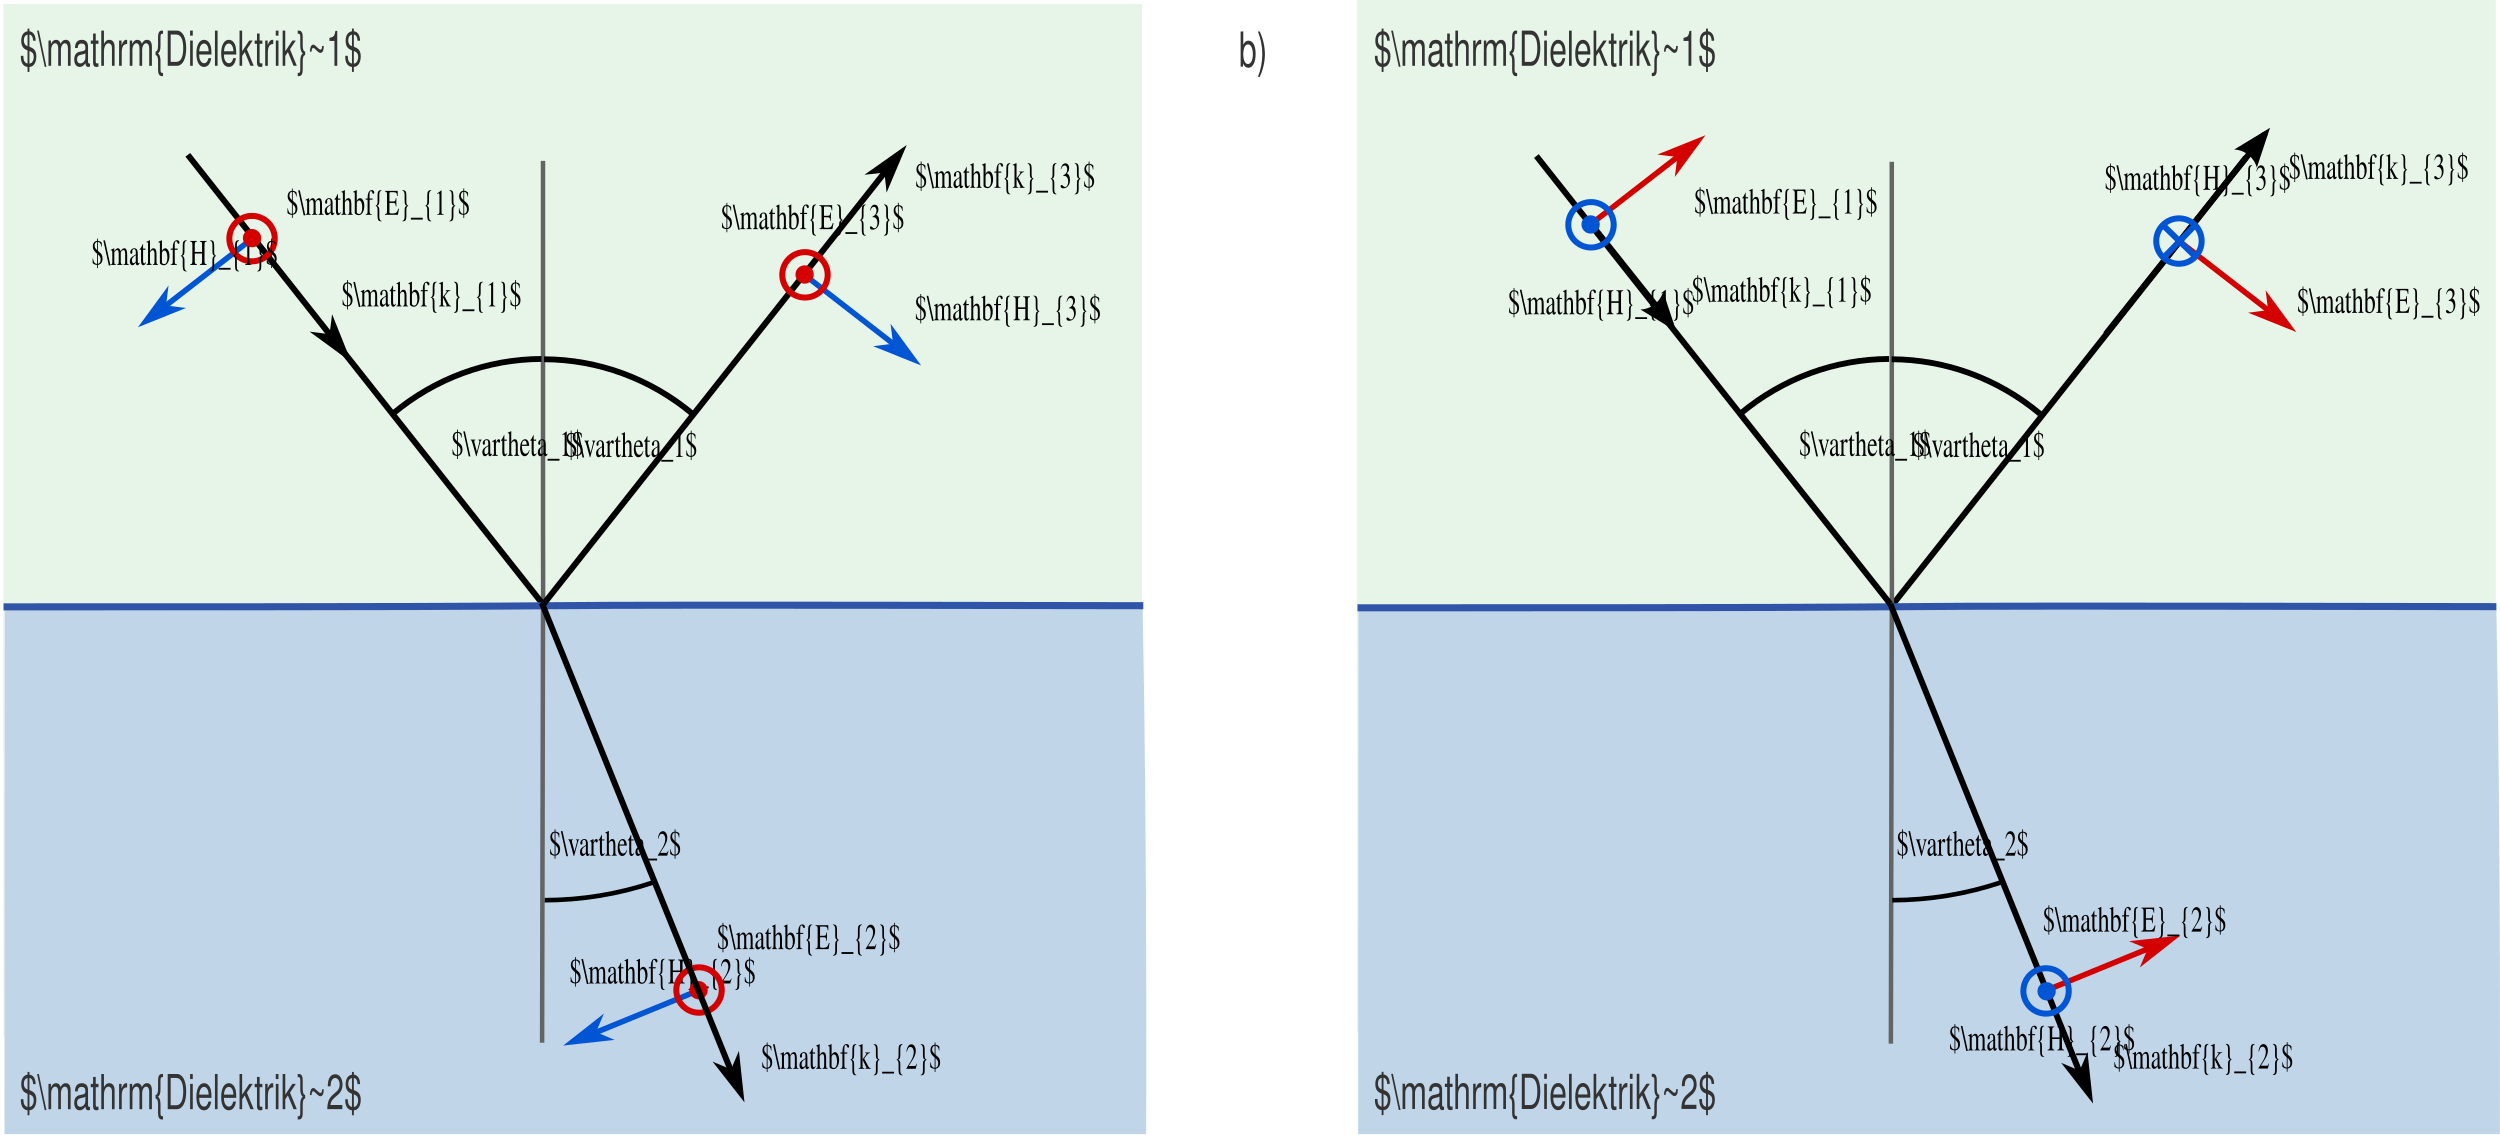
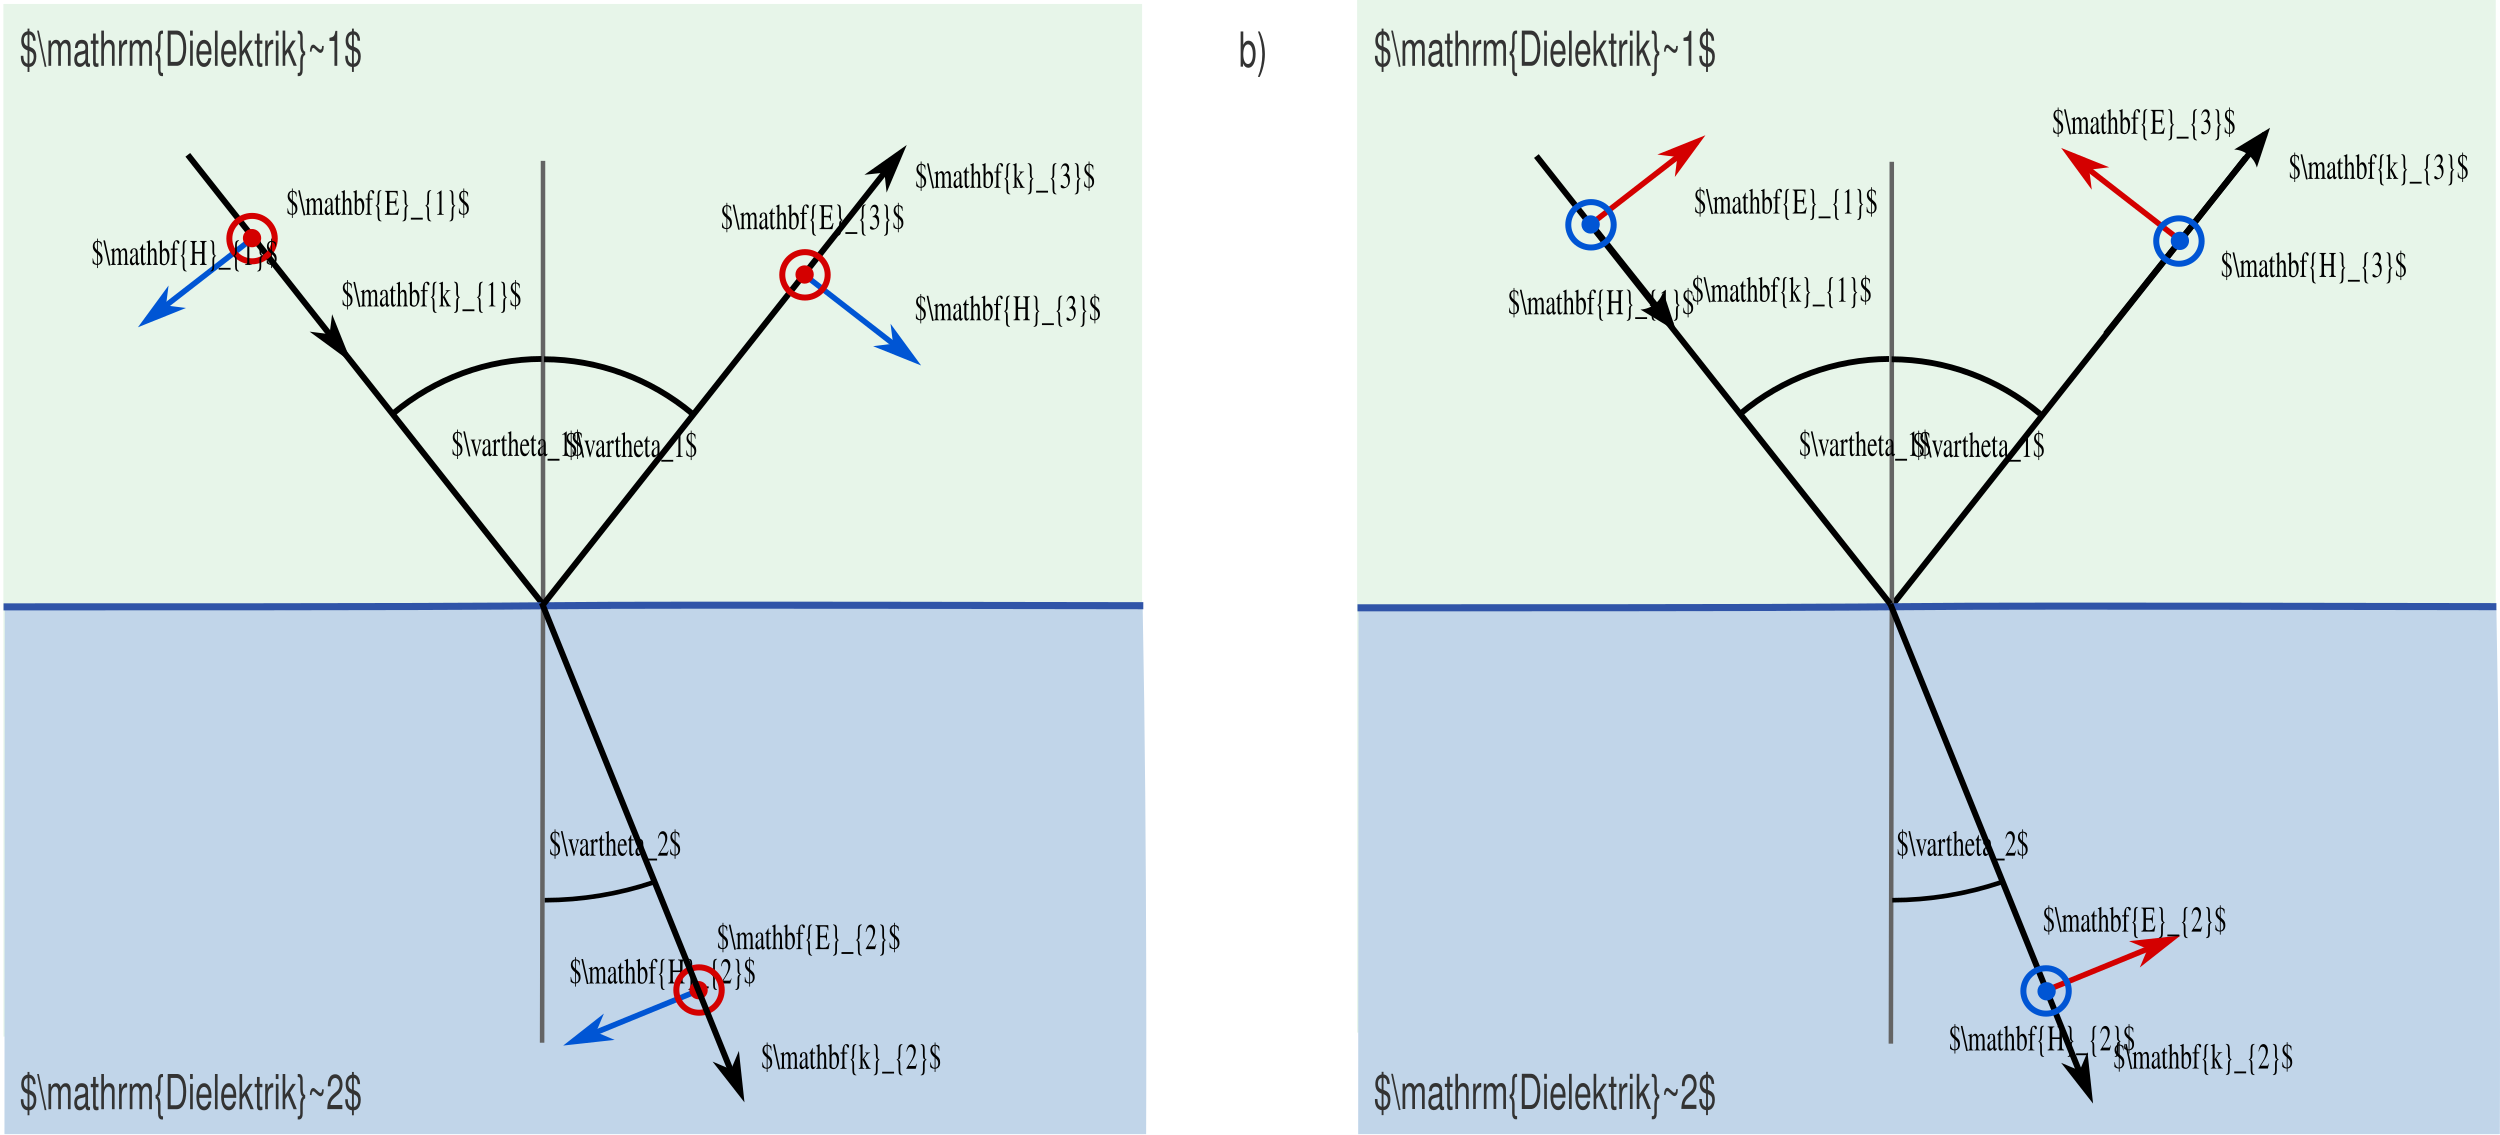
<svg xmlns="http://www.w3.org/2000/svg" id="svg4570" version="1.1" width="1016.833" height="461.285" xml:space="preserve">
  <defs id="defs4574">
    <marker orient="auto" refY="0" refX="0" id="Arrow1Mstart" style="overflow:visible">
      <path id="path5368" d="M 0,0 5,-5 -12.5,0 5,5 0,0 z" style="fill-rule:evenodd;stroke:#000000;stroke-width:1pt" transform="matrix(0.4,0,0,0.4,4,0)" />
    </marker>
    <marker orient="auto" refY="0" refX="0" id="Arrow2Mstart" style="overflow:visible">
      <path id="path5386" style="fill-rule:evenodd;stroke-width:0.625;stroke-linejoin:round" d="M 8.719,4.034 -2.207,0.016 8.719,-4.002 c -1.745,2.372 -1.735,5.617 -6e-7,8.035 z" transform="scale(0.6,0.6)" />
    </marker>
    <marker style="overflow:visible" id="Arrow1Sstart" refX="0" refY="0" orient="auto">
      <path transform="matrix(0.2,0,0,0.2,1.2,0)" style="fill-rule:evenodd;stroke:#000000;stroke-width:1pt" d="M 0,0 5,-5 -12.5,0 5,5 0,0 z" id="path4118" />
    </marker>
    <marker style="overflow:visible" id="Arrow1Mend" refX="0" refY="0" orient="auto">
      <path transform="matrix(-0.4,0,0,-0.4,-4,0)" style="fill-rule:evenodd;stroke:#000000;stroke-width:1pt" d="M 0,0 5,-5 -12.5,0 5,5 0,0 z" id="path4115" />
    </marker>
    <marker style="overflow:visible" id="Arrow1Menda" refX="0" refY="0" orient="auto">
      <path transform="matrix(-0.4,0,0,-0.4,-4,0)" style="fill:#800000;fill-rule:evenodd;stroke:#800000;stroke-width:1pt" d="M 0,0 5,-5 -12.5,0 5,5 0,0 z" id="path5472" />
    </marker>
    <marker style="overflow:visible" id="Arrow1Menda-1" refX="0" refY="0" orient="auto">
      <path transform="matrix(-0.4,0,0,-0.4,-4,0)" style="fill:#800000;fill-rule:evenodd;stroke:#800000;stroke-width:1pt" d="M 0,0 5,-5 -12.5,0 5,5 0,0 z" id="path5472-6" />
    </marker>
    <marker style="overflow:visible" id="Arrow1Menda-6" refX="0" refY="0" orient="auto">
      <path transform="matrix(-0.4,0,0,-0.4,-4,0)" style="fill:#800000;fill-rule:evenodd;stroke:#800000;stroke-width:1pt" d="M 0,0 5,-5 -12.5,0 5,5 0,0 z" id="path5472-5" />
    </marker>
    <marker style="overflow:visible" id="marker3227" refX="0" refY="0" orient="auto">
      <path transform="matrix(-0.4,0,0,-0.4,-4,0)" style="fill:#800000;fill-rule:evenodd;stroke:#800000;stroke-width:1pt" d="M 0,0 5,-5 -12.5,0 5,5 0,0 z" id="path3229" />
    </marker>
    <marker style="overflow:visible" id="Arrow1Menda-8" refX="0" refY="0" orient="auto">
      <path transform="matrix(-0.4,0,0,-0.4,-4,0)" style="fill:#800000;fill-rule:evenodd;stroke:#800000;stroke-width:1pt" d="M 0,0 5,-5 -12.5,0 5,5 0,0 z" id="path5472-8" />
    </marker>
    <marker style="overflow:visible" id="marker3262" refX="0" refY="0" orient="auto">
      <path transform="matrix(-0.4,0,0,-0.4,-4,0)" style="fill:#800000;fill-rule:evenodd;stroke:#800000;stroke-width:1pt" d="M 0,0 5,-5 -12.5,0 5,5 0,0 z" id="path3264" />
    </marker>
    <marker style="overflow:visible" id="Arrow1Menda-19" refX="0" refY="0" orient="auto">
      <path transform="matrix(-0.4,0,0,-0.4,-4,0)" style="fill:#800000;fill-rule:evenodd;stroke:#800000;stroke-width:1pt" d="M 0,0 5,-5 -12.5,0 5,5 0,0 z" id="path5472-7" />
    </marker>
    <marker style="overflow:visible" id="marker3297" refX="0" refY="0" orient="auto">
      <path transform="matrix(-0.4,0,0,-0.4,-4,0)" style="fill:#800000;fill-rule:evenodd;stroke:#800000;stroke-width:1pt" d="M 0,0 5,-5 -12.5,0 5,5 0,0 z" id="path3299" />
    </marker>
    <marker style="overflow:visible" id="Arrow1Menda-2" refX="0" refY="0" orient="auto">
      <path transform="matrix(-0.4,0,0,-0.4,-4,0)" style="fill:#800000;fill-rule:evenodd;stroke:#800000;stroke-width:1pt" d="M 0,0 5,-5 -12.5,0 5,5 0,0 z" id="path5472-3" />
    </marker>
    <marker style="overflow:visible" id="marker4295" refX="0" refY="0" orient="auto">
      <path transform="matrix(-0.4,0,0,-0.4,-4,0)" style="fill:#800000;fill-rule:evenodd;stroke:#800000;stroke-width:1pt" d="M 0,0 5,-5 -12.5,0 5,5 0,0 z" id="path4297" />
    </marker>
    <marker style="overflow:visible" id="marker4299" refX="0" refY="0" orient="auto">
      <path transform="matrix(-0.4,0,0,-0.4,-4,0)" style="fill:#800000;fill-rule:evenodd;stroke:#800000;stroke-width:1pt" d="M 0,0 5,-5 -12.5,0 5,5 0,0 z" id="path4301" />
    </marker>
    <marker style="overflow:visible" id="marker4303" refX="0" refY="0" orient="auto">
      <path transform="matrix(-0.4,0,0,-0.4,-4,0)" style="fill:#800000;fill-rule:evenodd;stroke:#800000;stroke-width:1pt" d="M 0,0 5,-5 -12.5,0 5,5 0,0 z" id="path4305" />
    </marker>
    <marker style="overflow:visible" id="marker4307" refX="0" refY="0" orient="auto">
      <path transform="matrix(-0.4,0,0,-0.4,-4,0)" style="fill:#800000;fill-rule:evenodd;stroke:#800000;stroke-width:1pt" d="M 0,0 5,-5 -12.5,0 5,5 0,0 z" id="path4309" />
    </marker>
    <marker style="overflow:visible" id="marker4311" refX="0" refY="0" orient="auto">
      <path transform="matrix(-0.4,0,0,-0.4,-4,0)" style="fill:#800000;fill-rule:evenodd;stroke:#800000;stroke-width:1pt" d="M 0,0 5,-5 -12.5,0 5,5 0,0 z" id="path4313" />
    </marker>
    <marker style="overflow:visible" id="marker4315" refX="0" refY="0" orient="auto">
      <path transform="matrix(-0.4,0,0,-0.4,-4,0)" style="fill:#800000;fill-rule:evenodd;stroke:#800000;stroke-width:1pt" d="M 0,0 5,-5 -12.5,0 5,5 0,0 z" id="path4317" />
    </marker>
    <marker style="overflow:visible" id="marker4319" refX="0" refY="0" orient="auto">
      <path transform="matrix(-0.4,0,0,-0.4,-4,0)" style="fill:#800000;fill-rule:evenodd;stroke:#800000;stroke-width:1pt" d="M 0,0 5,-5 -12.5,0 5,5 0,0 z" id="path4321" />
    </marker>
    <marker orient="auto" refY="0" refX="0" id="Arrow2Mstart-4" style="overflow:visible">
      <path id="path5386-3" style="fill-rule:evenodd;stroke-width:0.625;stroke-linejoin:round" d="M 8.719,4.034 -2.207,0.016 8.719,-4.002 c -1.745,2.372 -1.735,5.617 -6e-7,8.035 z" transform="scale(0.6,0.6)" />
    </marker>
    <marker orient="auto" refY="0" refX="0" id="Arrow2Mstart-5" style="overflow:visible">
      <path id="path5386-8" style="fill-rule:evenodd;stroke-width:0.625;stroke-linejoin:round" d="M 8.719,4.034 -2.207,0.016 8.719,-4.002 c -1.745,2.372 -1.735,5.617 -6e-7,8.035 z" transform="scale(0.6,0.6)" />
    </marker>
    <marker style="overflow:visible" id="Arrow1Menda-9" refX="0" refY="0" orient="auto">
      <path transform="matrix(-0.4,0,0,-0.4,-4,0)" style="fill:#800000;fill-rule:evenodd;stroke:#800000;stroke-width:1pt" d="M 0,0 5,-5 -12.5,0 5,5 0,0 z" id="path5472-36" />
    </marker>
    <marker style="overflow:visible" id="Arrow1Menda-3" refX="0" refY="0" orient="auto">
      <path transform="matrix(-0.4,0,0,-0.4,-4,0)" style="fill:#800000;fill-rule:evenodd;stroke:#800000;stroke-width:1pt" d="M 0,0 5,-5 -12.5,0 5,5 0,0 z" id="path5472-75" />
    </marker>
    <marker orient="auto" refY="0" refX="0" id="Arrow2Mstart-8" style="overflow:visible">
      <path id="path5386-36" style="fill-rule:evenodd;stroke-width:0.625;stroke-linejoin:round" d="M 8.719,4.034 -2.207,0.016 8.719,-4.002 c -1.745,2.372 -1.735,5.617 -6e-7,8.035 z" transform="scale(0.6,0.6)" />
    </marker>
    <marker style="overflow:visible" id="Arrow1Menda-16" refX="0" refY="0" orient="auto">
      <path transform="matrix(-0.4,0,0,-0.4,-4,0)" style="fill:#800000;fill-rule:evenodd;stroke:#800000;stroke-width:1pt" d="M 0,0 5,-5 -12.5,0 5,5 0,0 z" id="path5472-2" />
    </marker>
    <marker style="overflow:visible" id="marker8345" refX="0" refY="0" orient="auto">
      <path transform="matrix(-0.4,0,0,-0.4,-4,0)" style="fill:#800000;fill-rule:evenodd;stroke:#800000;stroke-width:1pt" d="M 0,0 5,-5 -12.5,0 5,5 0,0 z" id="path8347" />
    </marker>
    <marker orient="auto" refY="0" refX="0" id="Arrow2Mstart-9" style="overflow:visible">
      <path id="path5386-32" style="fill-rule:evenodd;stroke-width:0.625;stroke-linejoin:round" d="M 8.719,4.034 -2.207,0.016 8.719,-4.002 c -1.745,2.372 -1.735,5.617 -6e-7,8.035 z" transform="scale(0.6,0.6)" />
    </marker>
    <marker orient="auto" refY="0" refX="0" id="marker8351" style="overflow:visible">
      <path id="path8353" style="fill-rule:evenodd;stroke-width:0.625;stroke-linejoin:round" d="M 8.719,4.034 -2.207,0.016 8.719,-4.002 c -1.745,2.372 -1.735,5.617 -6e-7,8.035 z" transform="scale(0.6,0.6)" />
    </marker>
    <marker orient="auto" refY="0" refX="0" id="Arrow2Mstart-5-4" style="overflow:visible">
      <path id="path5386-8-6" style="fill-rule:evenodd;stroke-width:0.625;stroke-linejoin:round" d="M 8.719,4.034 -2.207,0.016 8.719,-4.002 c -1.745,2.372 -1.735,5.617 -6e-7,8.035 z" transform="scale(0.6,0.6)" />
    </marker>
    <marker style="overflow:visible" id="marker8357" refX="0" refY="0" orient="auto">
      <path transform="matrix(-0.4,0,0,-0.4,-4,0)" style="fill:#800000;fill-rule:evenodd;stroke:#800000;stroke-width:1pt" d="M 0,0 5,-5 -12.5,0 5,5 0,0 z" id="path8359" />
    </marker>
    <marker orient="auto" refY="0" refX="0" id="Arrow2Mstart-5-9" style="overflow:visible">
      <path id="path5386-8-8" style="fill-rule:evenodd;stroke-width:0.625;stroke-linejoin:round" d="M 8.719,4.034 -2.207,0.016 8.719,-4.002 c -1.745,2.372 -1.735,5.617 -6e-7,8.035 z" transform="scale(0.6,0.6)" />
    </marker>
  </defs>
  <g transform="matrix(1.25,0,0,-1.25,-13.12492,726.5628)" id="g4578">
    <flowRoot xml:space="preserve" id="flowRoot4054" style="font-style:normal;font-weight:normal;line-height:0.01%;font-family:sans-serif;letter-spacing:0px;word-spacing:0px;fill:#000000;fill-opacity:1;stroke:none">
      <flowRegion id="flowRegion4056" style="font-family:sans-serif">
        <rect id="rect4058" width="216.753" height="90.741" x="-110.942" y="-20.56" style="font-family:sans-serif" />
      </flowRegion>
      <flowPara id="flowPara4060" style="font-size:40px;line-height:1.25;font-family:sans-serif"> </flowPara>
    </flowRoot>
    <text xml:space="preserve" style="font-style:normal;font-weight:normal;line-height:0%;font-family:sans-serif;letter-spacing:0px;word-spacing:0px;fill:#000000;fill-opacity:1;stroke:none" x="49.699" y="97.115" id="text4404" transform="matrix(0.8,0,0,-0.8,0,42.8061)">
      <tspan id="tspan4406" x="49.699" y="97.115" style="font-size:40px;line-height:1.25;font-family:sans-serif"> </tspan>
    </text>
    <flowRoot xml:space="preserve" id="flowRoot8113" style="font-style:normal;font-weight:normal;line-height:0.01%;font-family:sans-serif;letter-spacing:0px;word-spacing:0px;fill:#000000;fill-opacity:1;stroke:none">
      <flowRegion id="flowRegion8115" style="font-family:sans-serif">
        <rect id="rect8117" width="86.321" height="78.648" x="120.849" y="-298.01" style="font-family:sans-serif" />
      </flowRegion>
      <flowPara id="flowPara8119" style="font-size:40px;line-height:1.25;font-family:sans-serif"> </flowPara>
    </flowRoot>
    <flowRoot xml:space="preserve" id="flowRoot8298" style="font-style:normal;font-weight:normal;line-height:0.01%;font-family:sans-serif;letter-spacing:0px;word-spacing:0px;fill:#000000;fill-opacity:1;stroke:none">
      <flowRegion id="flowRegion8300" style="font-family:sans-serif">
        <rect id="rect8302" width="571.045" height="165.481" x="217.024" y="-6.174" style="font-family:sans-serif" />
      </flowRegion>
      <flowPara id="flowPara8304" style="font-size:40px;line-height:1.25;font-family:sans-serif"> </flowPara>
    </flowRoot>
    <text xml:space="preserve" style="font-style:italic;font-variant:normal;font-weight:normal;font-stretch:normal;line-height:0%;font-family:'Nimbus Sans L';-inkscape-font-specification:'Sans Italic';letter-spacing:0px;word-spacing:0px;fill:#000000;fill-opacity:1;stroke:none" x="295.695" y="-334.423" id="text3187" transform="matrix(0.8,0,0,-0.8,0,42.8061)">
      <tspan id="tspan3189" x="295.695" y="-334.423" style="font-style:italic;font-variant:normal;font-weight:normal;font-stretch:normal;font-size:22px;line-height:1.25;font-family:msbm10;-inkscape-font-specification:'msbm10 Italic'"> </tspan>
    </text>
    <path d="m 382.118,579.96 0,-336 -370.516,0 0,336 370.516,0 z" style="fill:#e7f5e9;fill-opacity:1;fill-rule:nonzero;stroke:none" id="path4584" />
    <path id="rect4669" d="m 12.062,382.779 c 187.877,-0.422 170.123,1 370.256,0.557 1.55,-79.85 1.118,-171.113 1.118,-171.113 l -371.484,0 z" style="fill:#c1d5e9;fill-opacity:1;stroke:none" />
    <path style="fill:none;stroke:#646464;stroke-width:1.466;stroke-miterlimit:4;stroke-opacity:1;stroke-dasharray:none;stroke-dashoffset:0;marker-start:none;marker-end:none" d="m 187.184,528.914 c -0.06,-276.675 0.265,4.98 -0.292,-286.952" id="path3453-9" />
    <path style="fill:none;stroke:#000000;stroke-width:1.954;stroke-linecap:butt;stroke-linejoin:miter;stroke-miterlimit:4;stroke-opacity:1;stroke-dasharray:none" d="M 186.787,385.104 71.605,530.872" id="path6056" />
    <path style="fill:#7e9dd2;fill-opacity:1;stroke:#3054a8;stroke-width:2.305;stroke-miterlimit:4;stroke-opacity:1;stroke-dasharray:none;stroke-dashoffset:0" d="m 11.652,383.789 c 277.935,-0.06 77.601,0.93 370.863,0.375" id="path3453" />
    <path d="m 822.593,581.25 0,-336 -370.516,0 0,336 370.516,0 z" style="fill:#e7f5e9;fill-opacity:1;fill-rule:nonzero;stroke:none" id="path4584-6" />
    <path style="fill:none;stroke:#000000;stroke-width:1.954;stroke-linecap:butt;stroke-linejoin:miter;stroke-miterlimit:4;stroke-opacity:1;stroke-dasharray:none;marker-start:url(#Arrow2Mstart);marker-end:none" d="M 554.35,475.474 528.278,508.261" id="path6056-0-60" />
    <path id="rect4669-3" d="m 452.537,382.452 c 187.877,-0.421 170.123,0.998 370.256,0.556 1.55,-79.697 1.118,-170.786 1.118,-170.786 l -371.484,0 z" style="fill:#c1d5e9;fill-opacity:1;stroke:none" />
    <path style="fill:none;stroke:#000000;stroke-width:1.954;stroke-linecap:butt;stroke-linejoin:miter;stroke-miterlimit:4;stroke-opacity:1;stroke-dasharray:none" d="M 626.061,384.142 741.243,529.911" id="path6056-1-0" />
    <path style="fill:none;stroke:#646464;stroke-width:1.466;stroke-miterlimit:4;stroke-opacity:1;stroke-dasharray:none;stroke-dashoffset:0;marker-start:none;marker-end:none" d="m 626.059,528.603 c -0.06,-276.675 0.265,4.981 -0.292,-286.952" id="path3453-9-1" />
    <path style="fill:none;stroke:#000000;stroke-width:1.954;stroke-linecap:butt;stroke-linejoin:miter;stroke-miterlimit:4;stroke-dasharray:none;stroke-opacity:1;marker-start:url(#Arrow2Mstart);marker-end:none" d="M 747.515,537.664 695.668,472.542" id="path6056-0-6-4" />
-     <path style="fill:none;stroke:#0055d4;stroke-width:1.954;stroke-linecap:butt;stroke-linejoin:miter;stroke-miterlimit:4;stroke-dasharray:none;stroke-opacity:1" d="m 714.826,497.741 10.088,10.402" id="path8591" />
    <text xml:space="preserve" style="font-style:normal;font-weight:normal;line-height:0%;font-family:sans-serif;letter-spacing:0px;word-spacing:0px;fill:#000000;fill-opacity:1;stroke:none" x="20.717" y="-455.547" id="text4050" transform="scale(0.8137243,-1.228917)">
      <tspan id="tspan4052" x="20.717" y="-455.547" style="font-style:normal;font-variant:normal;font-weight:normal;font-stretch:normal;font-size:12.8px;line-height:1.25;font-family:'Nimbus Sans L';-inkscape-font-specification:'Nimbus Sans L';fill:#333333">$\mathrm{Dielektrik}~1$</tspan>
    </text>
    <text xml:space="preserve" style="font-style:normal;font-weight:normal;line-height:0%;font-family:sans-serif;letter-spacing:0px;word-spacing:0px;fill:#000000;fill-opacity:1;stroke:none" x="20.717" y="-179.289" id="text4050-7" transform="scale(0.8137243,-1.228917)">
      <tspan id="tspan4052-3" x="20.717" y="-179.289" style="font-style:normal;font-variant:normal;font-weight:normal;font-stretch:normal;font-size:12.8px;line-height:1.25;font-family:'Nimbus Sans L';-inkscape-font-specification:'Nimbus Sans L';fill:#333333">$\mathrm{Dielektrik}~2$</tspan>
    </text>
    <path id="path5278-8-4-8-3" d="m 58.781,476.25 -1.125,1.438 34.875,27.062 1.125,-1.438 -34.875,-27.062 z" style="font-size:medium;font-style:normal;font-variant:normal;font-weight:normal;font-stretch:normal;text-indent:0;text-align:start;text-decoration:none;line-height:normal;letter-spacing:normal;word-spacing:normal;text-transform:none;direction:ltr;block-progression:tb;writing-mode:lr-tb;text-anchor:start;baseline-shift:baseline;color:#000000;fill:#0055d4;fill-opacity:1;fill-rule:nonzero;stroke:none;stroke-width:1.823;marker:none;visibility:visible;display:inline;overflow:visible;enable-background:accumulate;font-family:Sans;-inkscape-font-specification:Sans" />
    <path style="fill:#0055d4;fill-rule:evenodd;stroke:#0055d4;stroke-width:0.729pt;stroke-opacity:1;fill-opacity:1" d="m 63.983,481.436 5.116,-0.644 -12.317,-4.946 7.845,10.707 -0.644,-5.116 z" id="path4186" />
    <path transform="matrix(6.517155,0,0,-6.517155,713.1153,528.7308)" style="fill:none;stroke:#d40000;stroke-width:0.3;stroke-miterlimit:4;stroke-opacity:1;stroke-dasharray:none;stroke-dashoffset:0" id="path3322-2-8" d="m -94.092,3.854 a 1.134,1.134 0 0 1 -1.134,1.134 1.134,1.134 0 0 1 -1.134,-1.134 1.134,1.134 0 0 1 1.134,-1.134 1.134,1.134 0 0 1 1.134,1.134 z" />
    <text xml:space="preserve" style="font-style:normal;font-weight:normal;line-height:0%;font-family:sans-serif;letter-spacing:0px;word-spacing:0px;fill:#000000;fill-opacity:1;stroke:none" x="127.433" y="-416.101" id="text4139-1-3" transform="scale(0.8137243,-1.228917)">
      <tspan id="tspan4141-0-2" x="127.433" y="-416.101" style="font-style:normal;font-variant:normal;font-weight:normal;font-stretch:normal;font-size:9.6px;line-height:1.25;font-family:'Nimbus Roman No9 L';-inkscape-font-specification:'Nimbus Roman No9 L'">$\mathbf{E}_{1}$</tspan>
    </text>
    <text xml:space="preserve" style="font-style:normal;font-weight:normal;line-height:0%;font-family:sans-serif;letter-spacing:0px;word-spacing:0px;fill:#000000;fill-opacity:1;stroke:none" x="49.521" y="-402.833" id="text4139-1-3-7" transform="scale(0.8137243,-1.228917)">
      <tspan id="tspan4141-0-2-8" x="49.521" y="-402.833" style="font-style:normal;font-variant:normal;font-weight:normal;font-stretch:normal;font-size:9.6px;line-height:1.25;font-family:'Nimbus Roman No9 L';-inkscape-font-specification:'Nimbus Roman No9 L'">$\mathbf{H}_{1}$</tspan>
    </text>
    <text xml:space="preserve" style="font-style:normal;font-weight:normal;line-height:0%;font-family:sans-serif;letter-spacing:0px;word-spacing:0px;fill:#000000;fill-opacity:1;stroke:none" x="149.489" y="-391.854" id="text4139-1-3-3" transform="scale(0.8137243,-1.228917)">
      <tspan id="tspan4141-0-2-84" x="149.489" y="-391.854" style="font-style:normal;font-variant:normal;font-weight:normal;font-stretch:normal;font-size:9.6px;line-height:1.25;font-family:'Nimbus Roman No9 L';-inkscape-font-specification:'Nimbus Roman No9 L'">$\mathbf{k}_{1}$</tspan>
    </text>
    <path transform="matrix(2.059975,0,0,-2.059975,288.6728,511.7043)" style="fill:#d40000;fill-opacity:1;stroke:#d40000;stroke-width:0.625;stroke-miterlimit:4;stroke-opacity:1;stroke-dasharray:none;stroke-dashoffset:0" id="path3322-2" d="m -94.092,3.854 a 1.134,1.134 0 0 1 -1.134,1.134 1.134,1.134 0 0 1 -1.134,-1.134 1.134,1.134 0 0 1 1.134,-1.134 1.134,1.134 0 0 1 1.134,1.134 z" />
    <path id="path5278-8-4-8-3-1-5" d="m 197.6,241.55 -0.719,1.688 40.875,16.719 0.688,-1.688 z" style="color:#000000;font-style:normal;font-variant:normal;font-weight:normal;font-stretch:normal;font-size:medium;line-height:normal;font-family:Sans;-inkscape-font-specification:Sans;text-indent:0;text-align:start;text-decoration:none;text-decoration-line:none;letter-spacing:normal;word-spacing:normal;text-transform:none;writing-mode:lr-tb;direction:ltr;baseline-shift:baseline;text-anchor:start;display:inline;overflow:visible;visibility:visible;fill:#0055d4;fill-opacity:1;fill-rule:nonzero;stroke:none;stroke-width:1.823;marker:none;enable-background:accumulate" />
    <path style="fill:#0055d4;fill-opacity:1;fill-rule:evenodd;stroke:#0055d4;stroke-width:0.729pt;stroke-opacity:1" d="m 203.83,245.156 4.755,-1.996 -13.193,-1.453 10.434,8.204 z" id="path4209" />
    <text xml:space="preserve" style="font-style:normal;font-weight:normal;line-height:0%;font-family:sans-serif;letter-spacing:0px;word-spacing:0px;fill:#000000;fill-opacity:1;stroke:none" x="299.628" y="-221.669" id="text4139-1-3-5" transform="scale(0.8137243,-1.228917)">
      <tspan id="tspan4141-0-2-3" x="299.628" y="-221.669" style="font-style:normal;font-variant:normal;font-weight:normal;font-stretch:normal;font-size:9.6px;line-height:1.25;font-family:'Nimbus Roman No9 L';-inkscape-font-specification:'Nimbus Roman No9 L'">$\mathbf{E}_{2}$</tspan>
    </text>
    <text xml:space="preserve" style="font-style:normal;font-weight:normal;line-height:0%;font-family:sans-serif;letter-spacing:0px;word-spacing:0px;fill:#000000;fill-opacity:1;stroke:none" x="240.672" y="-212.577" id="text4139-1-3-7-0" transform="scale(0.8137243,-1.228917)">
      <tspan id="tspan4141-0-2-8-0" x="240.672" y="-212.577" style="font-style:normal;font-variant:normal;font-weight:normal;font-stretch:normal;font-size:9.6px;line-height:1.25;font-family:'Nimbus Roman No9 L';-inkscape-font-specification:'Nimbus Roman No9 L'">$\mathbf{H}_{2}$</tspan>
    </text>
    <text xml:space="preserve" style="font-style:normal;font-weight:normal;line-height:0%;font-family:sans-serif;letter-spacing:0px;word-spacing:0px;fill:#000000;fill-opacity:1;stroke:none" x="317.296" y="-189.995" id="text4139-1-3-3-0" transform="scale(0.8137243,-1.228917)">
      <tspan id="tspan4141-0-2-84-9" x="317.296" y="-189.995" style="font-style:normal;font-variant:normal;font-weight:normal;font-stretch:normal;font-size:9.6px;line-height:1.25;font-family:'Nimbus Roman No9 L';-inkscape-font-specification:'Nimbus Roman No9 L'">$\mathbf{k}_{2}$</tspan>
    </text>
    <path id="path5278-8-4-8-3-1" d="m 306.842,463.801 -34.875,27.094 1.094,1.438 34.875,-27.094 z" style="color:#000000;font-style:normal;font-variant:normal;font-weight:normal;font-stretch:normal;font-size:medium;line-height:normal;font-family:Sans;-inkscape-font-specification:Sans;text-indent:0;text-align:start;text-decoration:none;text-decoration-line:none;letter-spacing:normal;word-spacing:normal;text-transform:none;writing-mode:lr-tb;direction:ltr;baseline-shift:baseline;text-anchor:start;display:inline;overflow:visible;visibility:visible;fill:#0055d4;fill-opacity:1;fill-rule:nonzero;stroke:none;stroke-width:1.823;marker:none;enable-background:accumulate" />
    <path style="fill:#0055d4;fill-opacity:1;fill-rule:evenodd;stroke:#0055d4;stroke-width:0.729pt;stroke-opacity:1" d="m 301.63,468.997 -0.644,5.116 7.845,-10.707 -12.317,4.946 z" id="path4178" />
    <path style="fill:none;stroke:#000000;stroke-width:1.954;stroke-linecap:butt;stroke-linejoin:miter;stroke-miterlimit:4;stroke-dasharray:none;stroke-opacity:1" d="M 187.248,384.538 302.431,530.307" id="path6056-1" />
    <path transform="matrix(2.059975,0,0,-2.059975,468.4701,499.8699)" style="fill:#d40000;fill-opacity:1;stroke:#d40000;stroke-width:0.625;stroke-miterlimit:4;stroke-opacity:1;stroke-dasharray:none;stroke-dashoffset:0" id="path3322-2-7" d="m -94.092,3.854 a 1.134,1.134 0 0 1 -1.134,1.134 1.134,1.134 0 0 1 -1.134,-1.134 1.134,1.134 0 0 1 1.134,-1.134 1.134,1.134 0 0 1 1.134,1.134 z" />
    <path transform="matrix(6.517155,0,0,-6.517155,893.0321,516.937)" style="fill:none;stroke:#d40000;stroke-width:0.3;stroke-miterlimit:4;stroke-opacity:1;stroke-dasharray:none;stroke-dashoffset:0;fill-opacity:1" id="path3322-2-8-4" d="m -94.092,3.854 a 1.134,1.134 0 0 1 -1.134,1.134 1.134,1.134 0 0 1 -1.134,-1.134 1.134,1.134 0 0 1 1.134,-1.134 1.134,1.134 0 0 1 1.134,1.134 z" />
    <text xml:space="preserve" style="font-style:normal;font-weight:normal;line-height:0%;font-family:sans-serif;letter-spacing:0px;word-spacing:0px;fill:#000000;fill-opacity:1;stroke:none" x="301.19" y="-412.303" id="text4139-1-3-5-8" transform="scale(0.8137243,-1.228917)">
      <tspan id="tspan4141-0-2-3-5" x="301.19" y="-412.303" style="font-style:normal;font-variant:normal;font-weight:normal;font-stretch:normal;font-size:9.6px;line-height:1.25;font-family:'Nimbus Roman No9 L';-inkscape-font-specification:'Nimbus Roman No9 L'">$\mathbf{E}_{3}$</tspan>
    </text>
    <text xml:space="preserve" style="font-style:normal;font-weight:normal;line-height:0%;font-family:sans-serif;letter-spacing:0px;word-spacing:0px;fill:#000000;fill-opacity:1;stroke:none" x="378.726" y="-388.168" id="text4139-1-3-7-0-2" transform="scale(0.8137243,-1.228917)">
      <tspan id="tspan4141-0-2-8-0-3" x="378.726" y="-388.168" style="font-style:normal;font-variant:normal;font-weight:normal;font-stretch:normal;font-size:9.6px;line-height:1.25;font-family:'Nimbus Roman No9 L';-inkscape-font-specification:'Nimbus Roman No9 L'">$\mathbf{H}_{3}$</tspan>
    </text>
    <text xml:space="preserve" style="font-style:normal;font-weight:normal;line-height:0%;font-family:sans-serif;letter-spacing:0px;word-spacing:0px;fill:#000000;fill-opacity:1;stroke:none" x="378.87" y="-423.252" id="text4139-1-3-3-0-0" transform="scale(0.8137243,-1.228917)">
      <tspan id="tspan4141-0-2-84-9-7" x="378.87" y="-423.252" style="font-style:normal;font-variant:normal;font-weight:normal;font-stretch:normal;font-size:9.6px;line-height:1.25;font-family:'Nimbus Roman No9 L';-inkscape-font-specification:'Nimbus Roman No9 L'">$\mathbf{k}_{3}$</tspan>
    </text>
    <text xml:space="preserve" style="font-style:normal;font-weight:normal;line-height:0%;font-family:sans-serif;letter-spacing:0px;word-spacing:0px;fill:#000000;fill-opacity:1;stroke:none" x="562.185" y="-455.547" id="text4050-6" transform="scale(0.8137243,-1.228917)">
      <tspan id="tspan4052-5" x="562.185" y="-455.547" style="font-style:normal;font-variant:normal;font-weight:normal;font-stretch:normal;font-size:12.8px;line-height:1.25;font-family:'Nimbus Sans L';-inkscape-font-specification:'Nimbus Sans L';fill:#333333">$\mathrm{Dielektrik}~1$</tspan>
    </text>
    <g id="g1332" transform="translate(6.801632,-18.75602)">
      <path style="color:#000000;font-style:normal;font-variant:normal;font-weight:normal;font-stretch:normal;font-size:medium;line-height:normal;font-family:Sans;-inkscape-font-specification:Sans;text-indent:0;text-align:start;text-decoration:none;text-decoration-line:none;letter-spacing:normal;word-spacing:normal;text-transform:none;writing-mode:lr-tb;direction:ltr;baseline-shift:baseline;text-anchor:start;display:inline;overflow:visible;visibility:visible;fill:#d40000;fill-opacity:1;fill-rule:nonzero;stroke:none;stroke-width:1.823;marker:none;enable-background:accumulate" d="m 669.344,276.688 -0.688,1.688 40.875,16.719 0.688,-1.688 z" id="path5278-8-4-8-3-1-5-7" />
      <path id="path4170" d="m 703.134,291.489 -4.755,1.996 13.193,1.453 -10.434,-8.204 z" style="fill:#d40000;fill-opacity:1;fill-rule:evenodd;stroke:#d40000;stroke-width:0.729pt;stroke-opacity:1" />
    </g>
    <text xml:space="preserve" style="font-style:normal;font-weight:normal;line-height:0%;font-family:sans-serif;letter-spacing:0px;word-spacing:0px;fill:#000000;fill-opacity:1;stroke:none" x="829.81" y="-226.319" id="text4139-1-3-5-5" transform="scale(0.8137243,-1.228917)">
      <tspan id="tspan4141-0-2-3-8" x="829.81" y="-226.319" style="font-style:normal;font-variant:normal;font-weight:normal;font-stretch:normal;font-size:9.6px;line-height:1.25;font-family:'Nimbus Roman No9 L';-inkscape-font-specification:'Nimbus Roman No9 L'">$\mathbf{E}_{2}$</tspan>
    </text>
    <text xml:space="preserve" style="font-style:normal;font-weight:normal;line-height:0%;font-family:sans-serif;letter-spacing:0px;word-spacing:0px;fill:#000000;fill-opacity:1;stroke:none" x="792.255" y="-194.856" id="text4139-1-3-7-0-5" transform="scale(0.8137243,-1.228917)">
      <tspan id="tspan4141-0-2-8-0-6" x="792.255" y="-194.856" style="font-style:normal;font-variant:normal;font-weight:normal;font-stretch:normal;font-size:9.6px;line-height:1.25;font-family:'Nimbus Roman No9 L';-inkscape-font-specification:'Nimbus Roman No9 L'">$\mathbf{H}_{2}$</tspan>
    </text>
    <text xml:space="preserve" style="font-style:normal;font-weight:normal;line-height:0%;font-family:sans-serif;letter-spacing:0px;word-spacing:0px;fill:#000000;fill-opacity:1;stroke:none" x="857.963" y="-190.052" id="text4139-1-3-3-0-6" transform="scale(0.8137243,-1.228917)">
      <tspan id="tspan4141-0-2-84-9-2" x="857.963" y="-190.052" style="font-style:normal;font-variant:normal;font-weight:normal;font-stretch:normal;font-size:9.6px;line-height:1.25;font-family:'Nimbus Roman No9 L';-inkscape-font-specification:'Nimbus Roman No9 L'">$\mathbf{k}_{2}$</tspan>
    </text>
    <text xml:space="preserve" style="font-style:normal;font-weight:normal;line-height:0%;font-family:sans-serif;letter-spacing:0px;word-spacing:0px;fill:#000000;fill-opacity:1;stroke:none" x="562.185" y="-179.337" id="text4050-7-3" transform="scale(0.8137243,-1.228917)">
      <tspan id="tspan4052-3-7" x="562.185" y="-179.337" style="font-style:normal;font-variant:normal;font-weight:normal;font-stretch:normal;font-size:12.8px;line-height:1.25;font-family:'Nimbus Sans L';-inkscape-font-specification:'Nimbus Sans L';fill:#333333">$\mathrm{Dielektrik}~2$</tspan>
    </text>
    <path id="path5278-8-4-8-3-0" d="m 528.25,507.25 -1.094,1.438 34.875,27.062 1.125,-1.438 L 528.25,507.25 z" style="font-size:medium;font-style:normal;font-variant:normal;font-weight:normal;font-stretch:normal;text-indent:0;text-align:start;text-decoration:none;line-height:normal;letter-spacing:normal;word-spacing:normal;text-transform:none;direction:ltr;block-progression:tb;writing-mode:lr-tb;text-anchor:start;baseline-shift:baseline;color:#000000;fill:#d40000;fill-opacity:1;fill-rule:nonzero;stroke:none;stroke-width:1.823;marker:none;visibility:visible;display:inline;overflow:visible;enable-background:accumulate;font-family:Sans;-inkscape-font-specification:Sans" />
    <path style="fill:#d40000;fill-rule:evenodd;stroke:#d40000;stroke-width:0.729pt;fill-opacity:1;stroke-opacity:1" d="m 556.823,530.569 -5.116,0.644 12.317,4.946 -7.845,-10.707 0.644,5.116 z" id="path4158" />
    <text xml:space="preserve" style="font-style:normal;font-weight:normal;line-height:0%;font-family:sans-serif;letter-spacing:0px;word-spacing:0px;fill:#000000;fill-opacity:1;stroke:none" x="690.355" y="-416.445" id="text4139-1-3-6" transform="scale(0.8137243,-1.228917)">
      <tspan id="tspan4141-0-2-0" x="690.355" y="-416.445" style="font-style:normal;font-variant:normal;font-weight:normal;font-stretch:normal;font-size:9.6px;line-height:1.25;font-family:'Nimbus Roman No9 L';-inkscape-font-specification:'Nimbus Roman No9 L'">$\mathbf{E}_{1}$</tspan>
    </text>
    <text xml:space="preserve" style="font-style:normal;font-weight:normal;line-height:0%;font-family:sans-serif;letter-spacing:0px;word-spacing:0px;fill:#000000;fill-opacity:1;stroke:none" x="615.941" y="-389.772" id="text4139-1-3-7-4" transform="scale(0.8137243,-1.228917)">
      <tspan id="tspan4141-0-2-8-5" x="615.941" y="-389.772" style="font-style:normal;font-variant:normal;font-weight:normal;font-stretch:normal;font-size:9.6px;line-height:1.25;font-family:'Nimbus Roman No9 L';-inkscape-font-specification:'Nimbus Roman No9 L'">$\mathbf{H}_{1}$</tspan>
    </text>
    <text xml:space="preserve" style="font-style:normal;font-weight:normal;line-height:0%;font-family:sans-serif;letter-spacing:0px;word-spacing:0px;fill:#000000;fill-opacity:1;stroke:none" x="689.409" y="-393.111" id="text4139-1-3-3-4" transform="scale(0.8137243,-1.228917)">
      <tspan id="tspan4141-0-2-84-0" x="689.409" y="-393.111" style="font-style:normal;font-variant:normal;font-weight:normal;font-stretch:normal;font-size:9.6px;line-height:1.25;font-family:'Nimbus Roman No9 L';-inkscape-font-specification:'Nimbus Roman No9 L'">$\mathbf{k}_{1}$</tspan>
    </text>
-     <path id="path5278-8-4-8-3-1-8" d="m 754.25,474.719 -34.875,27.062 1.125,1.438 34.875,-27.062 -1.125,-1.438 z" style="font-size:medium;font-style:normal;font-variant:normal;font-weight:normal;font-stretch:normal;text-indent:0;text-align:start;text-decoration:none;line-height:normal;letter-spacing:normal;word-spacing:normal;text-transform:none;direction:ltr;block-progression:tb;writing-mode:lr-tb;text-anchor:start;baseline-shift:baseline;color:#000000;fill:#d40000;fill-opacity:1;fill-rule:nonzero;stroke:none;stroke-width:1.823;marker:none;visibility:visible;display:inline;overflow:visible;enable-background:accumulate;font-family:Sans;-inkscape-font-specification:Sans" />
-     <path style="fill:#d40000;fill-rule:evenodd;stroke:#d40000;stroke-width:0.729pt;stroke-opacity:1;fill-opacity:1" d="m 749.054,479.899 -0.644,5.116 7.845,-10.707 -12.317,4.946 5.116,0.644 z" id="path4219" />
-     <text xml:space="preserve" style="font-style:normal;font-weight:normal;line-height:0%;font-family:sans-serif;letter-spacing:0px;word-spacing:0px;fill:#000000;fill-opacity:1;stroke:none" x="931.439" y="-390.139" id="text4139-1-3-5-8-0" transform="scale(0.8137243,-1.228917)">
-       <tspan id="tspan4141-0-2-3-5-7" x="931.439" y="-390.139" style="font-style:normal;font-variant:normal;font-weight:normal;font-stretch:normal;font-size:9.6px;line-height:1.25;font-family:'Nimbus Roman No9 L';-inkscape-font-specification:'Nimbus Roman No9 L'">$\mathbf{E}_{3}$</tspan>
-     </text>
-     <text xml:space="preserve" style="font-style:normal;font-weight:normal;line-height:0%;font-family:sans-serif;letter-spacing:0px;word-spacing:0px;fill:#000000;fill-opacity:1;stroke:none" x="854.503" y="-422.722" id="text4139-1-3-7-0-2-2" transform="scale(0.8137243,-1.228917)">
-       <tspan id="tspan4141-0-2-8-0-3-0" x="854.503" y="-422.722" style="font-style:normal;font-variant:normal;font-weight:normal;font-stretch:normal;font-size:9.6px;line-height:1.25;font-family:'Nimbus Roman No9 L';-inkscape-font-specification:'Nimbus Roman No9 L'">$\mathbf{H}_{3}$</tspan>
+     <text xml:space="preserve" style="font-style:normal;font-weight:normal;line-height:0%;font-family:sans-serif;letter-spacing:0px;word-spacing:0px;fill:#000000;fill-opacity:1;stroke:none" x="833.532" y="-437.543" id="text4139-1-3-5-8-0" transform="scale(0.8137243,-1.228917)">
+       <tspan id="tspan4141-0-2-3-5-7" x="833.532" y="-437.543" style="font-style:normal;font-variant:normal;font-weight:normal;font-stretch:normal;font-size:9.6px;line-height:1.25;font-family:'Nimbus Roman No9 L';-inkscape-font-specification:'Nimbus Roman No9 L'">$\mathbf{E}_{3}$</tspan>
+     </text>
+     <text xml:space="preserve" style="font-style:normal;font-weight:normal;line-height:0%;font-family:sans-serif;letter-spacing:0px;word-spacing:0px;fill:#000000;fill-opacity:1;stroke:none" x="900.941" y="-399.66" id="text4139-1-3-7-0-2-2" transform="scale(0.8137243,-1.228917)">
+       <tspan id="tspan4141-0-2-8-0-3-0" x="900.941" y="-399.66" style="font-style:normal;font-variant:normal;font-weight:normal;font-stretch:normal;font-size:9.6px;line-height:1.25;font-family:'Nimbus Roman No9 L';-inkscape-font-specification:'Nimbus Roman No9 L'">$\mathbf{H}_{3}$</tspan>
    </text>
    <text xml:space="preserve" style="font-style:normal;font-weight:normal;line-height:0%;font-family:sans-serif;letter-spacing:0px;word-spacing:0px;fill:#000000;fill-opacity:1;stroke:none" x="928.138" y="-425.628" id="text4139-1-3-3-0-0-6" transform="scale(0.8137243,-1.228917)">
      <tspan id="tspan4141-0-2-84-9-7-0" x="928.138" y="-425.628" style="font-style:normal;font-variant:normal;font-weight:normal;font-stretch:normal;font-size:9.6px;line-height:1.25;font-family:'Nimbus Roman No9 L';-inkscape-font-specification:'Nimbus Roman No9 L'">$\mathbf{k}_{3}$</tspan>
    </text>
    <path style="fill:none;stroke:#000000;stroke-width:2;stroke-miterlimit:4;stroke-opacity:1;stroke-dasharray:none" id="path3182" d="m 271.377,310.706 a 80.354,83.331 0 0 1 -50.369,18.638" transform="matrix(-0.959232,0,0,0.9535395,398.6979,150.4086)" />
    <path style="fill:none;stroke:#000000;stroke-width:2;stroke-miterlimit:4;stroke-opacity:1;stroke-dasharray:none" id="path3182-7" d="m 271.377,310.706 a 80.354,83.331 0 0 1 -50.369,18.638" transform="matrix(0.959232,0,0,0.9535395,-24.47201,150.3114)" />
    <path style="fill:none;stroke:#000000;stroke-width:1.316;stroke-miterlimit:4;stroke-opacity:1;stroke-dasharray:none" id="path3182-7-1" d="m 248.422,324.239 a 80.354,83.331 0 0 1 -27.414,5.106" transform="matrix(1.293274,0,0,-1.142615,-98.08679,664.6469)" />
    <text xml:space="preserve" style="font-style:normal;font-weight:normal;line-height:0%;font-family:sans-serif;letter-spacing:0px;word-spacing:0px;fill:#000000;fill-opacity:1;stroke:none" x="193.451" y="-352.27" id="text4139-1-3-8" transform="scale(0.8137243,-1.228917)">
      <tspan id="tspan4141-0-2-6" x="193.451" y="-352.27" style="font-style:normal;font-variant:normal;font-weight:normal;font-stretch:normal;font-size:9.6px;line-height:1.25;font-family:'Nimbus Roman No9 L';-inkscape-font-specification:'Nimbus Roman No9 L'">$\vartheta_1$</tspan>
    </text>
    <text xml:space="preserve" style="font-style:normal;font-weight:normal;line-height:0%;font-family:sans-serif;letter-spacing:0px;word-spacing:0px;fill:#000000;fill-opacity:1;stroke:none" x="238.926" y="-352.002" id="text4139-1-3-8-8" transform="scale(0.8137243,-1.228917)">
      <tspan id="tspan4141-0-2-6-0" x="238.926" y="-352.002" style="font-style:normal;font-variant:normal;font-weight:normal;font-stretch:normal;font-size:9.6px;line-height:1.25;font-family:'Nimbus Roman No9 L';-inkscape-font-specification:'Nimbus Roman No9 L'">$\vartheta_1$</tspan>
    </text>
    <text xml:space="preserve" style="font-style:normal;font-weight:normal;line-height:0%;font-family:sans-serif;letter-spacing:0px;word-spacing:0px;fill:#000000;fill-opacity:1;stroke:none" x="232.477" y="-246.425" id="text4139-1-3-8-8-5" transform="scale(0.8137243,-1.228917)">
      <tspan id="tspan4141-0-2-6-0-3" x="232.477" y="-246.425" style="font-style:normal;font-variant:normal;font-weight:normal;font-stretch:normal;font-size:9.6px;line-height:1.25;font-family:'Nimbus Roman No9 L';-inkscape-font-specification:'Nimbus Roman No9 L'">$\vartheta_2$</tspan>
    </text>
    <path style="fill:#7e9dd2;fill-opacity:1;stroke:#3054a8;stroke-width:2.305;stroke-miterlimit:4;stroke-opacity:1;stroke-dasharray:none;stroke-dashoffset:0" d="m 452.211,383.479 c 277.725,-0.06 77.542,0.931 370.582,0.375" id="path3453-3" />
    <path style="fill:none;stroke:#000000;stroke-width:1.954;stroke-linecap:butt;stroke-linejoin:miter;stroke-miterlimit:4;stroke-opacity:1;stroke-dasharray:none" d="M 625.6,384.707 510.418,530.476" id="path6056-9" />
    <path transform="matrix(2.059975,0,0,-2.059975,724.2284,516.1535)" style="fill:#0055d4;fill-opacity:1;stroke:#0055d4;stroke-width:0.625;stroke-miterlimit:4;stroke-opacity:1;stroke-dasharray:none;stroke-dashoffset:0" id="path3322-2-9" d="m -94.092,3.854 a 1.134,1.134 0 0 1 -1.134,1.134 1.134,1.134 0 0 1 -1.134,-1.134 1.134,1.134 0 0 1 1.134,-1.134 1.134,1.134 0 0 1 1.134,1.134 z" />
    <path transform="matrix(6.517155,0,0,-6.517155,1148.79,533.2206)" style="fill:none;stroke:#0055d4;stroke-width:0.3;stroke-miterlimit:4;stroke-opacity:1;stroke-dasharray:none;stroke-dashoffset:0" id="path3322-2-8-0" d="m -94.092,3.854 a 1.134,1.134 0 0 1 -1.134,1.134 1.134,1.134 0 0 1 -1.134,-1.134 1.134,1.134 0 0 1 1.134,-1.134 1.134,1.134 0 0 1 1.134,1.134 z" />
+     <g id="g210" transform="rotate(-180,719.4147,503.1639)">
+       <path style="color:#000000;font-style:normal;font-variant:normal;font-weight:normal;font-stretch:normal;font-size:medium;line-height:normal;font-family:Sans;-inkscape-font-specification:Sans;text-indent:0;text-align:start;text-decoration:none;text-decoration-line:none;letter-spacing:normal;word-spacing:normal;text-transform:none;writing-mode:lr-tb;direction:ltr;baseline-shift:baseline;text-anchor:start;display:inline;overflow:visible;visibility:visible;fill:#d40000;fill-opacity:1;fill-rule:nonzero;stroke:none;stroke-width:1.823;marker:none;enable-background:accumulate" d="m 754.25,474.719 -34.875,27.062 1.125,1.438 34.875,-27.062 z" id="path5278-8-4-8-3-1-8" />
+       <path id="path4219" d="m 749.054,479.899 -0.644,5.116 7.845,-10.707 -12.317,4.946 z" style="fill:#d40000;fill-opacity:1;fill-rule:evenodd;stroke:#d40000;stroke-width:0.729pt;stroke-opacity:1" />
+     </g>
    <path transform="matrix(6.517155,0,0,-6.517155,1340.098,527.9284)" style="fill:none;stroke:#0055d4;stroke-width:0.3;stroke-miterlimit:4;stroke-opacity:1;stroke-dasharray:none;stroke-dashoffset:0" id="path3322-2-8-4-3" d="m -94.092,3.854 a 1.134,1.134 0 0 1 -1.134,1.134 1.134,1.134 0 0 1 -1.134,-1.134 1.134,1.134 0 0 1 1.134,-1.134 1.134,1.134 0 0 1 1.134,1.134 z" />
-     <path style="fill:none;stroke:#0055d4;stroke-width:1.954;stroke-linecap:butt;stroke-linejoin:miter;stroke-miterlimit:4;stroke-dasharray:none;stroke-opacity:1" d="M 724.777,497.823 714.375,507.911" id="path8591-4" />
    <path style="fill:none;stroke:#000000;stroke-width:2;stroke-miterlimit:4;stroke-opacity:1;stroke-dasharray:none" id="path3182-75" d="m 271.377,310.706 a 80.354,83.331 0 0 1 -50.369,18.638" transform="matrix(-0.959232,0,0,0.9535395,837.1747,150.4083)" />
    <path style="fill:none;stroke:#000000;stroke-width:2;stroke-miterlimit:4;stroke-opacity:1;stroke-dasharray:none" id="path3182-7-2" d="m 271.377,310.706 a 80.354,83.331 0 0 1 -50.369,18.638" transform="matrix(0.959232,0,0,0.9535395,414.0048,150.3111)" />
    <path style="fill:none;stroke:#000000;stroke-width:1.316;stroke-miterlimit:4;stroke-opacity:1;stroke-dasharray:none" id="path3182-7-1-8" d="m 248.422,324.239 a 80.354,83.331 0 0 1 -27.414,5.106" transform="matrix(1.293274,0,0,-1.142615,340.39,664.6466)" />
    <text xml:space="preserve" style="font-style:normal;font-weight:normal;line-height:0%;font-family:sans-serif;letter-spacing:0px;word-spacing:0px;fill:#000000;fill-opacity:1;stroke:none" x="732.303" y="-352.27" id="text4139-1-3-8-6" transform="scale(0.8137243,-1.228917)">
      <tspan id="tspan4141-0-2-6-2" x="732.303" y="-352.27" style="font-style:normal;font-variant:normal;font-weight:normal;font-stretch:normal;font-size:9.6px;line-height:1.25;font-family:'Nimbus Roman No9 L';-inkscape-font-specification:'Nimbus Roman No9 L'">$\vartheta_1$</tspan>
    </text>
    <text xml:space="preserve" style="font-style:normal;font-weight:normal;line-height:0%;font-family:sans-serif;letter-spacing:0px;word-spacing:0px;fill:#000000;fill-opacity:1;stroke:none" x="777.778" y="-352.001" id="text4139-1-3-8-8-7" transform="scale(0.8137243,-1.228917)">
      <tspan id="tspan4141-0-2-6-0-9" x="777.778" y="-352.001" style="font-style:normal;font-variant:normal;font-weight:normal;font-stretch:normal;font-size:9.6px;line-height:1.25;font-family:'Nimbus Roman No9 L';-inkscape-font-specification:'Nimbus Roman No9 L'">$\vartheta_1$</tspan>
    </text>
    <text xml:space="preserve" style="font-style:normal;font-weight:normal;line-height:0%;font-family:sans-serif;letter-spacing:0px;word-spacing:0px;fill:#000000;fill-opacity:1;stroke:none" x="771.329" y="-246.424" id="text4139-1-3-8-8-5-6" transform="scale(0.8137243,-1.228917)">
      <tspan id="tspan4141-0-2-6-0-3-7" x="771.329" y="-246.424" style="font-style:normal;font-variant:normal;font-weight:normal;font-stretch:normal;font-size:9.6px;line-height:1.25;font-family:'Nimbus Roman No9 L';-inkscape-font-specification:'Nimbus Roman No9 L'">$\vartheta_2$</tspan>
    </text>
    <path style="fill:#000000;fill-opacity:1;fill-rule:evenodd;stroke:#000000;stroke-width:0.729pt;stroke-opacity:1" d="m 118.162,471.978 0.644,5.116 4.946,-12.317 -10.707,7.845 z" id="path4186-3" />
    <path style="fill:#000000;fill-opacity:1;fill-rule:evenodd;stroke:#000000;stroke-width:0.729pt;stroke-opacity:1" d="m 298.715,525.613 -5.127,-0.55 10.849,7.647 -5.171,-12.224 z" id="path4178-2" />
    <circle transform="scale(1,-1)" style="fill:#d40000;fill-opacity:1;stroke:#d40000;stroke-width:1.287;stroke-miterlimit:4;stroke-dasharray:none;stroke-dashoffset:0;stroke-opacity:1" id="path3322-2-85" cx="237.806" cy="-259.058" r="2.335" />
    <circle transform="scale(1,-1)" style="fill:none;stroke:#d40000;stroke-width:1.954;stroke-miterlimit:4;stroke-dasharray:none;stroke-dashoffset:0;stroke-opacity:1" id="path3322-2-8-1" cx="237.955" cy="-259.108" r="7.388" />
    <g id="g1307">
      <path id="path6056-91" d="M 249.831,229.135 186.787,385.104" style="fill:none;stroke:#000000;stroke-width:1.954;stroke-linecap:butt;stroke-linejoin:miter;stroke-miterlimit:4;stroke-dasharray:none;stroke-opacity:1" />
      <path id="path4186-3-2" d="m 248.643,232.64 2.005,4.751 1.428,-13.196 -8.184,10.45 z" style="fill:#000000;fill-opacity:1;fill-rule:evenodd;stroke:#000000;stroke-width:0.729pt;stroke-opacity:1" />
    </g>
    <g transform="translate(438.8127,-0.39604)" id="g1307-7">
      <path id="path6056-91-0" d="M 249.831,229.135 186.787,385.104" style="fill:none;stroke:#000000;stroke-width:1.954;stroke-linecap:butt;stroke-linejoin:miter;stroke-miterlimit:4;stroke-dasharray:none;stroke-opacity:1" />
      <path id="path4186-3-2-9" d="m 248.643,232.64 2.005,4.751 1.428,-13.196 -8.184,10.45 z" style="fill:#000000;fill-opacity:1;fill-rule:evenodd;stroke:#000000;stroke-width:0.729pt;stroke-opacity:1" />
    </g>
    <circle transform="scale(1,-1)" style="fill:none;stroke:#0055d4;stroke-width:1.954;stroke-miterlimit:4;stroke-dasharray:none;stroke-dashoffset:0;stroke-opacity:1" id="path3322-2-8-1-7" cx="676.263" cy="-258.81" r="7.388" />
    <circle transform="scale(1,-1)" style="fill:#0055d4;fill-opacity:1;stroke:#0055d4;stroke-width:1.287;stroke-miterlimit:4;stroke-dasharray:none;stroke-dashoffset:0;stroke-opacity:1" id="path3322-2-85-7" cx="676.436" cy="-258.701" r="2.335" />
    <text xml:space="preserve" style="font-style:normal;font-weight:normal;font-size:12px;line-height:0%;font-family:sans-serif;letter-spacing:0px;word-spacing:0px;fill:#000000;fill-opacity:1;stroke:none;stroke-width:1" x="-34.145" y="-455.325" id="text4050-7-36" transform="scale(0.8137243,-1.228917)">
      <tspan id="tspan4052-3-75" x="-34.145" y="-455.325" style="font-style:normal;font-variant:normal;font-weight:normal;font-stretch:normal;font-size:12.8px;line-height:1.25;font-family:'Nimbus Sans L';-inkscape-font-specification:'Nimbus Sans L';fill:#333333;stroke-width:1">a)</tspan>
    </text>
    <text xml:space="preserve" style="font-style:normal;font-weight:normal;font-size:12px;line-height:0%;font-family:sans-serif;letter-spacing:0px;word-spacing:0px;fill:#000000;fill-opacity:1;stroke:none;stroke-width:1" x="508.307" y="-455.325" id="text4050-7-36-3" transform="scale(0.8137243,-1.228917)">
      <tspan id="tspan4052-3-75-5" x="508.307" y="-455.325" style="font-style:normal;font-variant:normal;font-weight:normal;font-stretch:normal;font-size:12.8px;line-height:1.25;font-family:'Nimbus Sans L';-inkscape-font-specification:'Nimbus Sans L';fill:#333333;stroke-width:1">b)</tspan>
    </text>
+     <circle r="2.335" cy="-502.874" cx="719.81" style="fill:#0055d4;fill-opacity:1;stroke:#0055d4;stroke-width:1.287;stroke-miterlimit:4;stroke-dasharray:none;stroke-dashoffset:0;stroke-opacity:1" id="path3322-2-9-3" transform="scale(1,-1)" />
  </g>
</svg>
